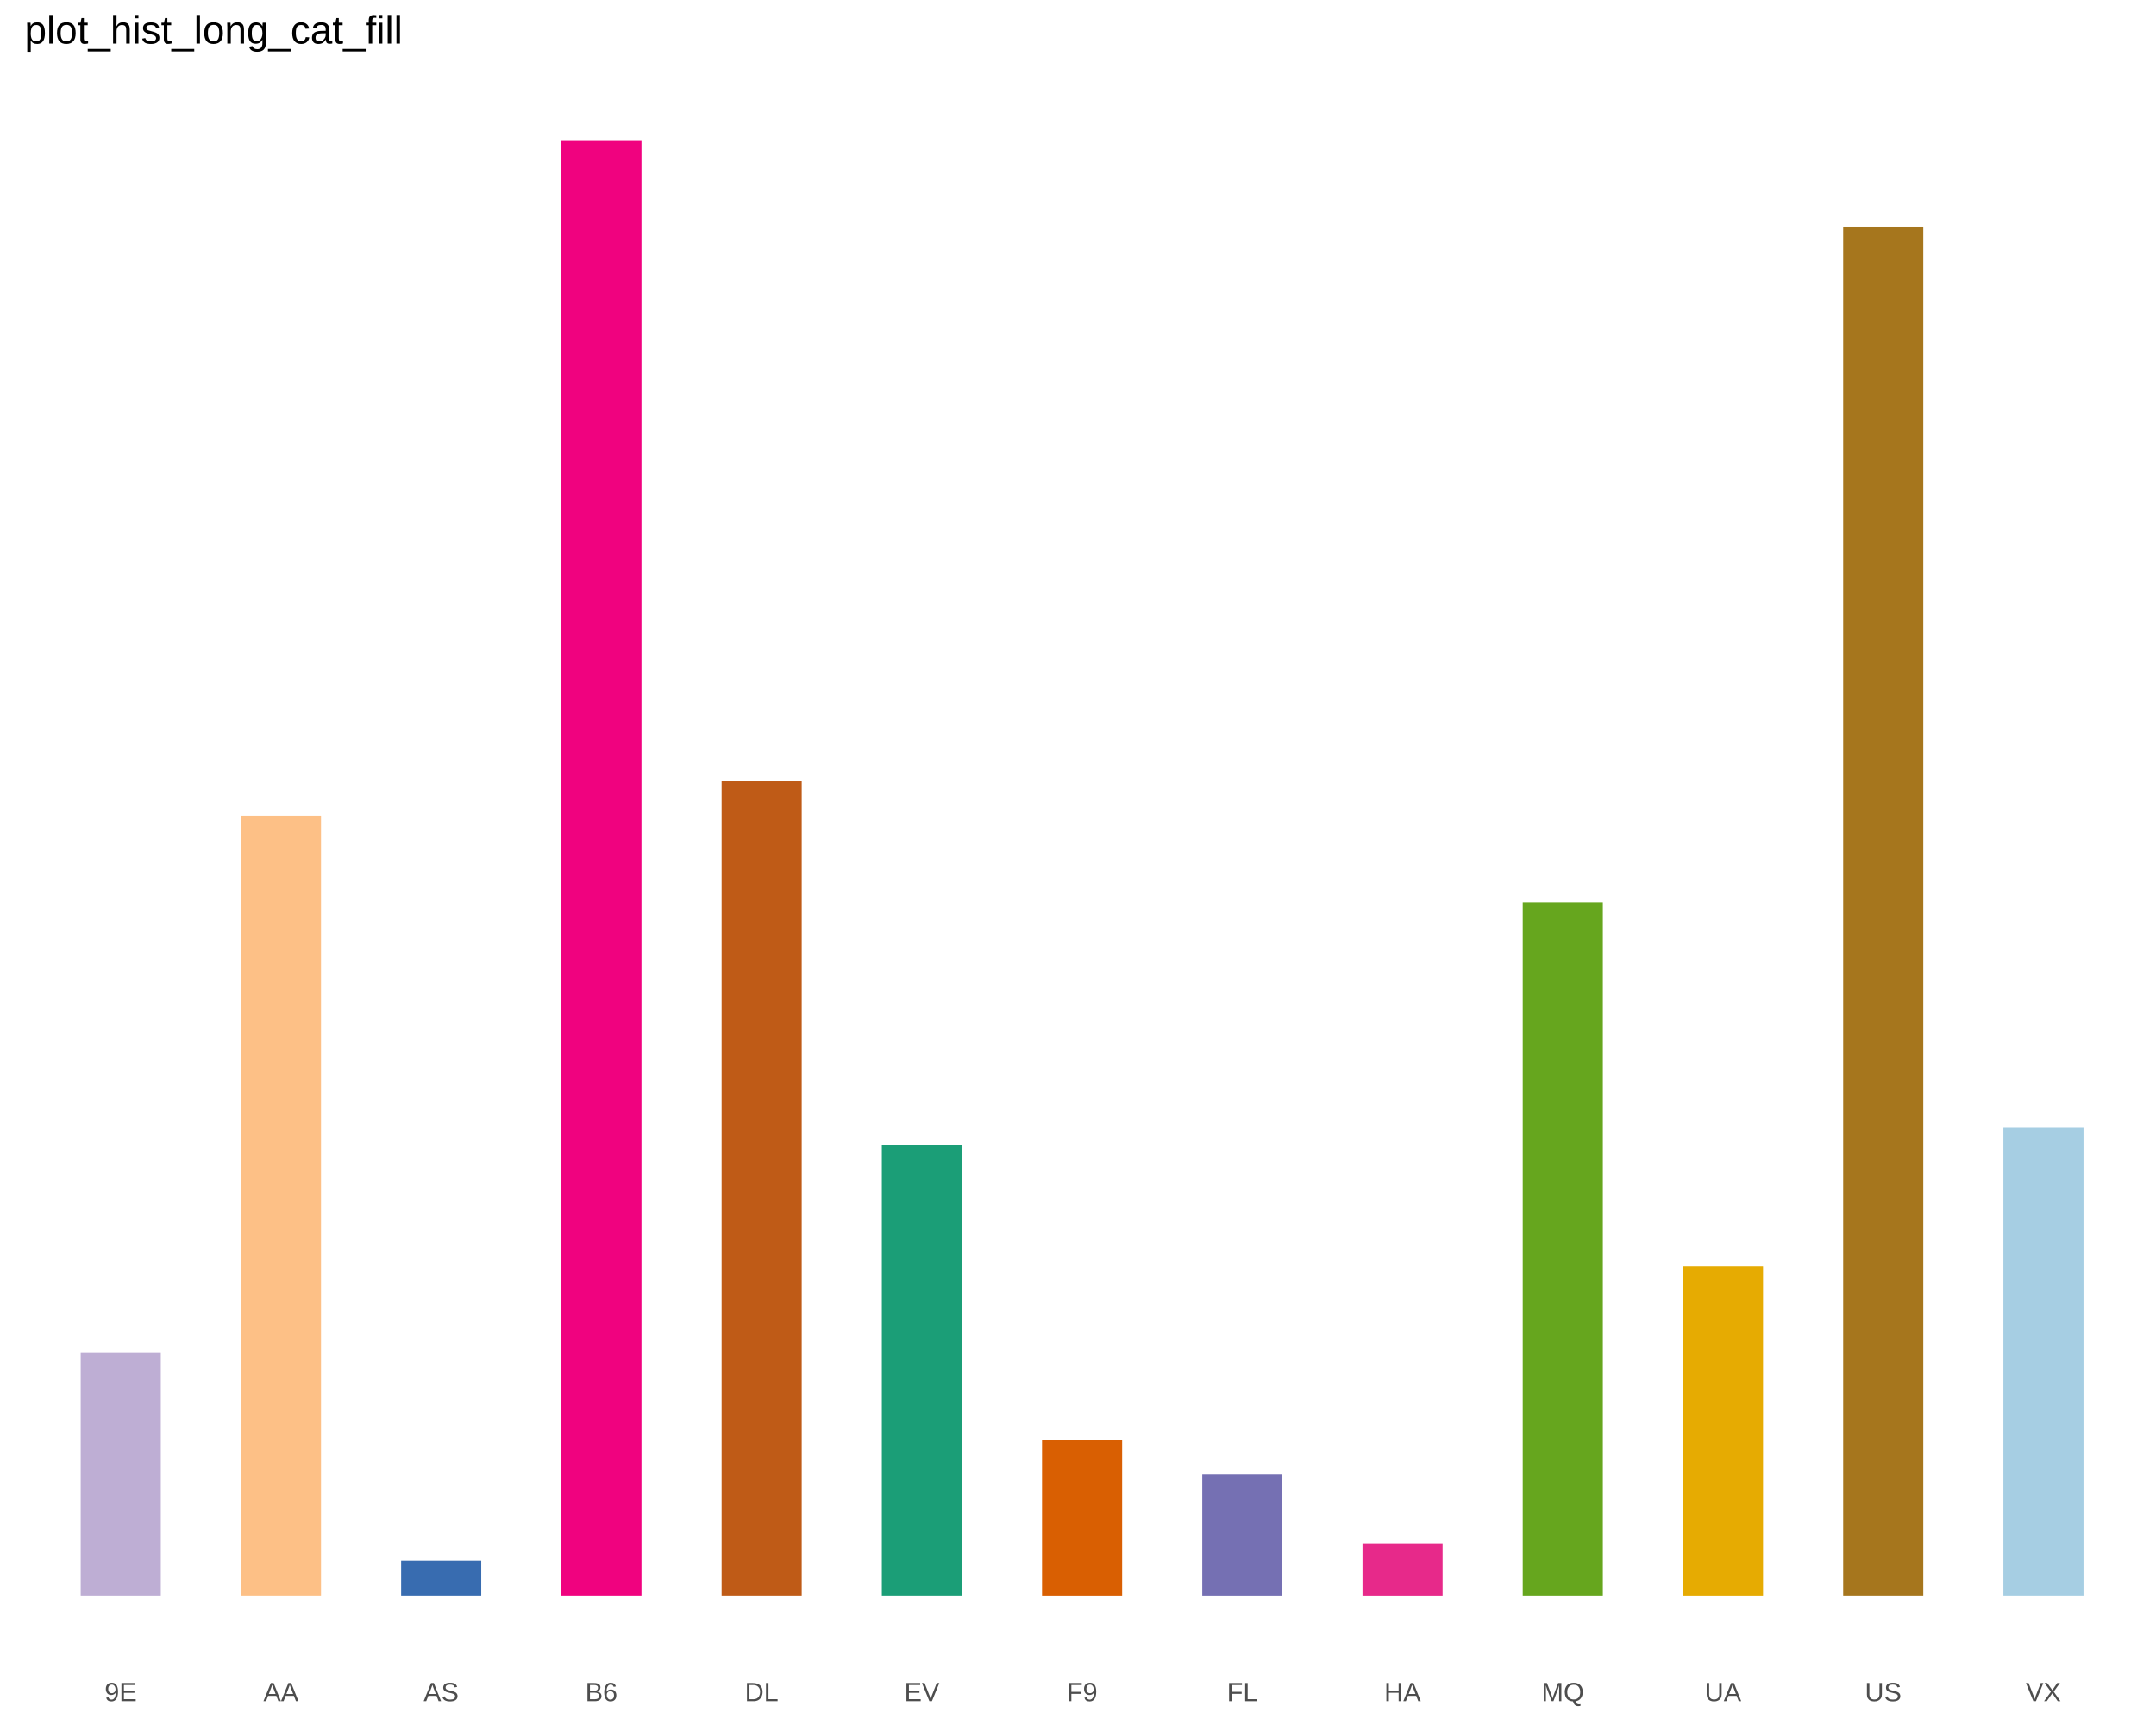
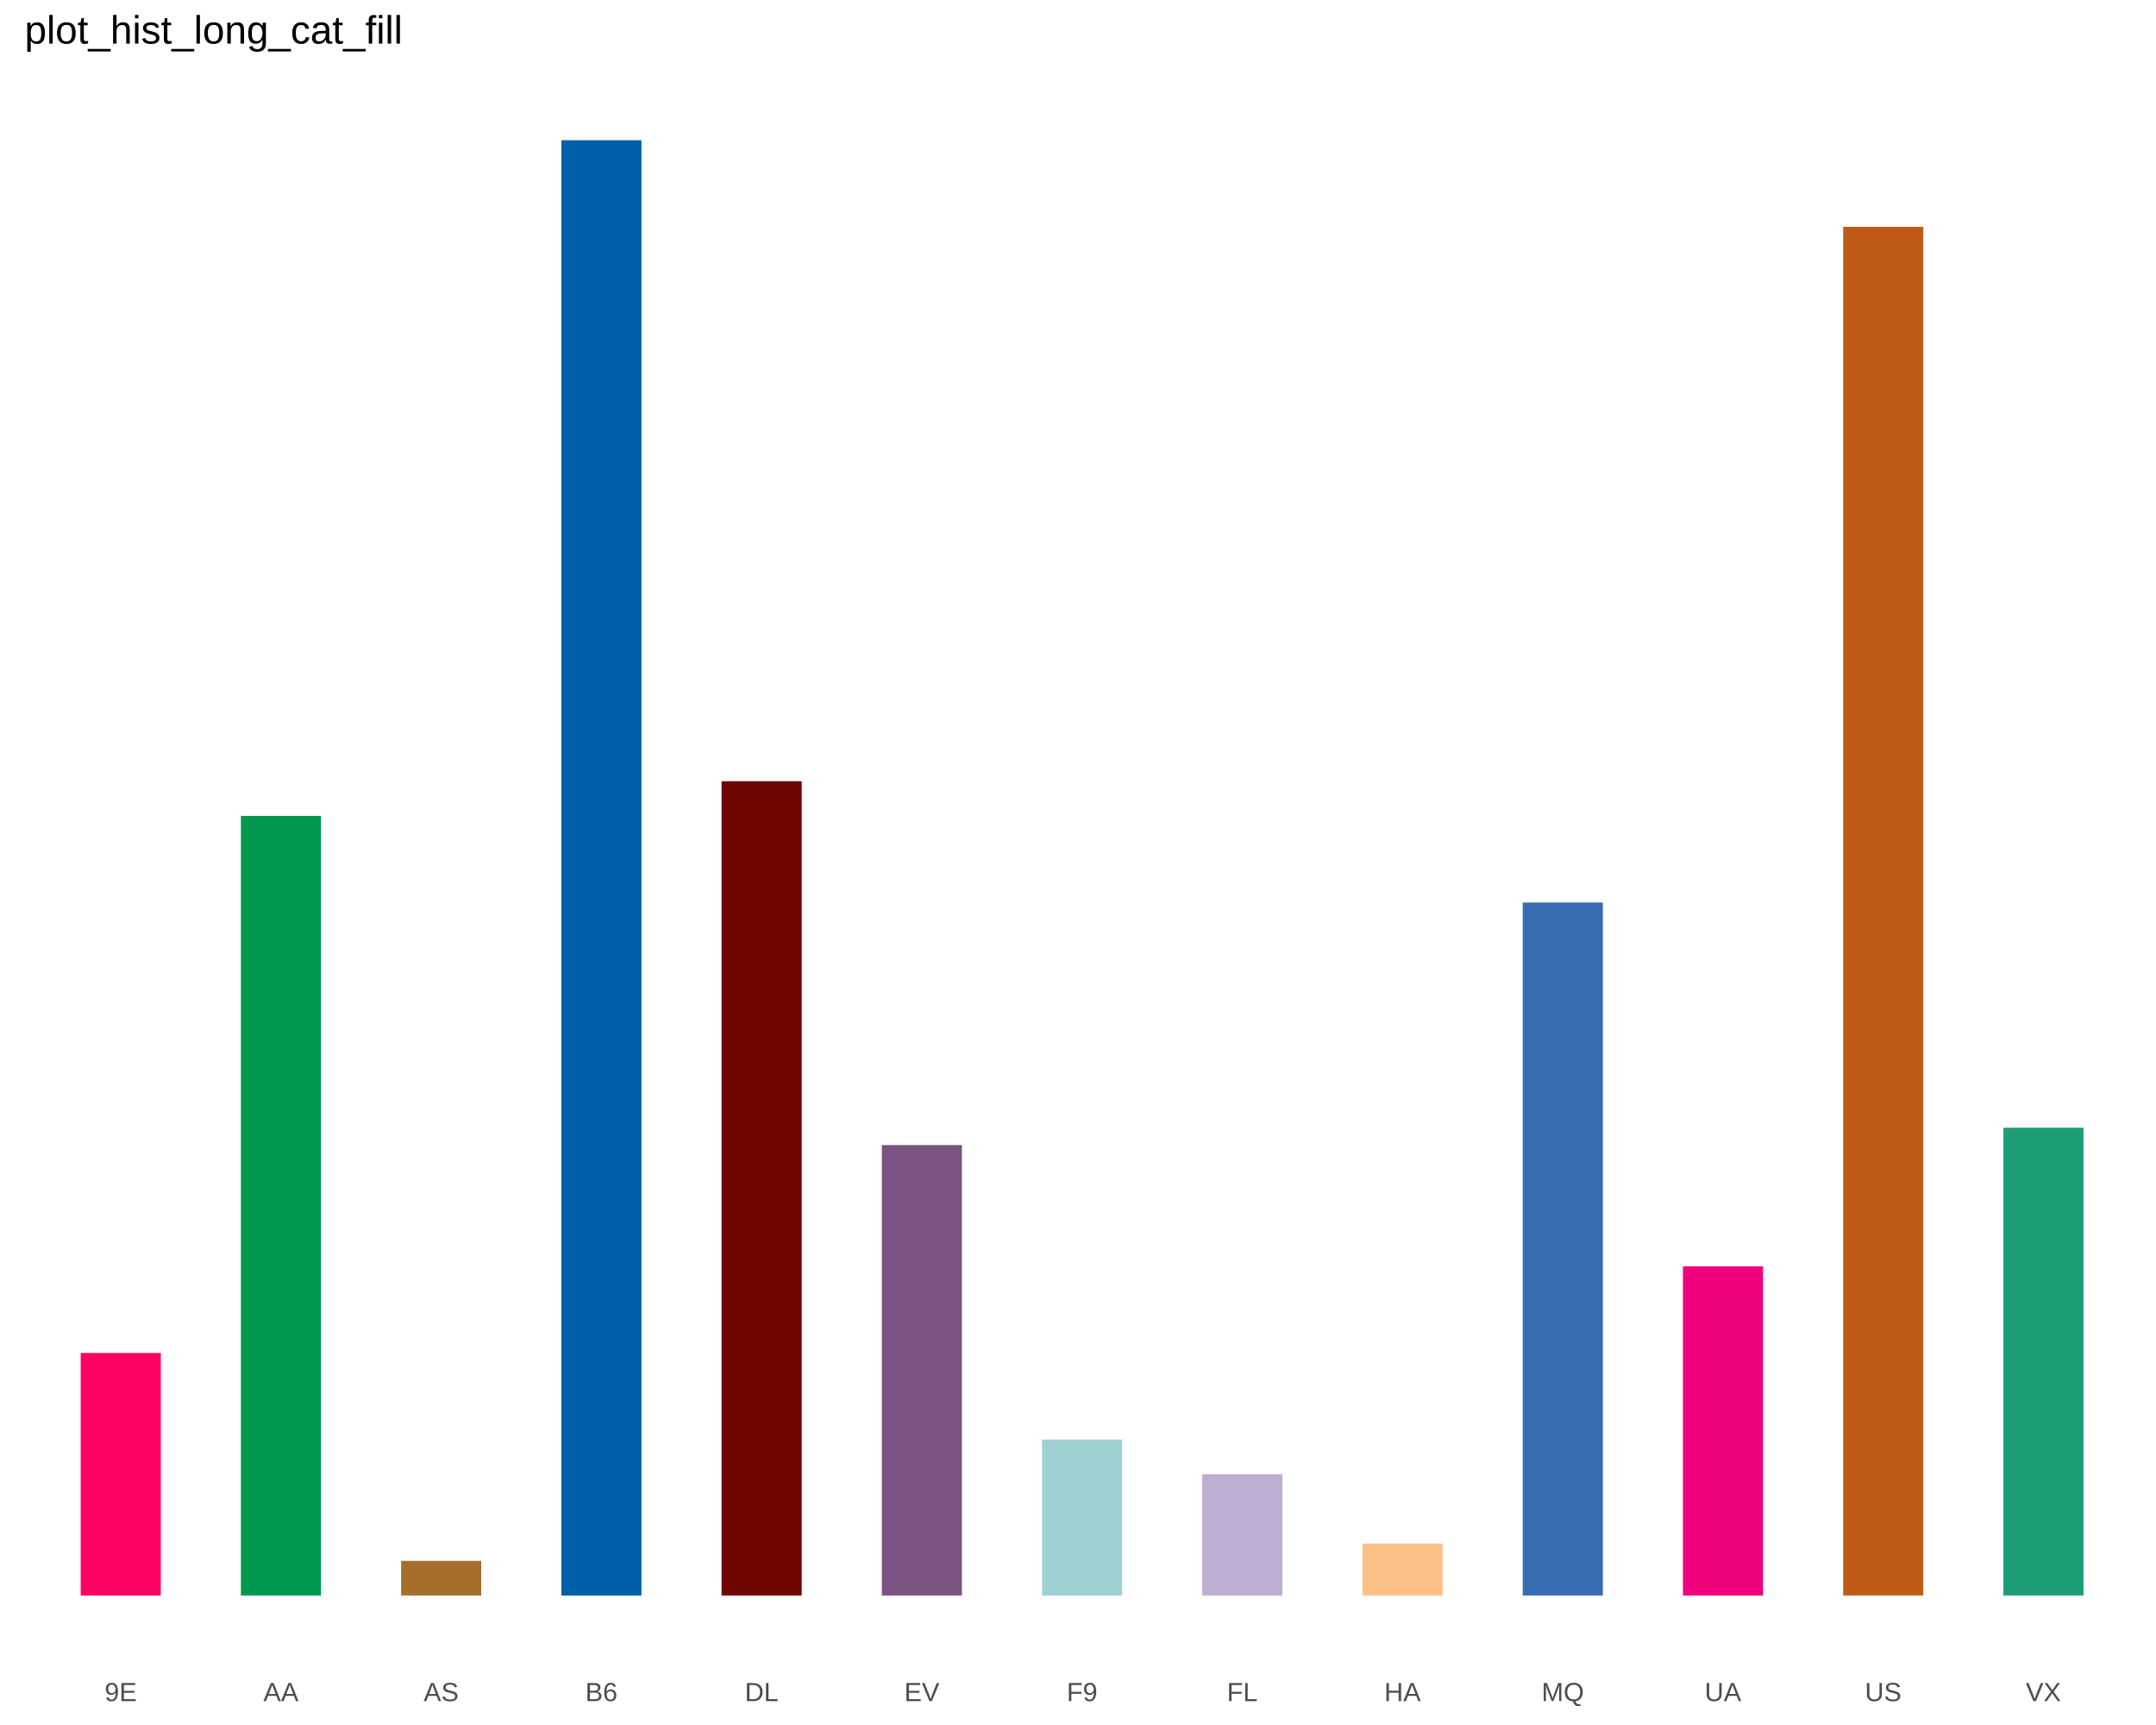
<svg xmlns="http://www.w3.org/2000/svg" viewBox="0 0 720.00 576.00">
  <defs>
    <style type="text/css">
    line, polyline, polygon, path, rect, circle {
      fill: none;
      stroke: #000000;
      stroke-linecap: round;
      stroke-linejoin: round;
      stroke-miterlimit: 10.00;
    }
  </style>
  </defs>
  <rect width="100%" height="100%" style="stroke: none; fill: #FFFFFF;" />
  <rect x="0.00" y="0.00" width="720.00" height="576.00" style="stroke-width: 1.07; stroke: #FFFFFF; fill: #FFFFFF;" />
  <defs>
    <clipPath id="cpOC4yMnw3MTQuNTJ8NTU3LjA2fDIyLjUy">
      <rect x="8.22" y="22.52" width="706.30" height="534.54" />
    </clipPath>
  </defs>
-   <rect x="26.95" y="451.77" width="26.75" height="80.99" style="stroke-width: 1.07; stroke: none; stroke-linecap: butt; fill: #BEAED4;" clip-path="url(#cpOC4yMnw3MTQuNTJ8NTU3LjA2fDIyLjUy)" />
-   <rect x="80.45" y="272.43" width="26.75" height="260.33" style="stroke-width: 1.07; stroke: none; stroke-linecap: butt; fill: #FDC086;" clip-path="url(#cpOC4yMnw3MTQuNTJ8NTU3LjA2fDIyLjUy)" />
-   <rect x="133.96" y="521.19" width="26.75" height="11.57" style="stroke-width: 1.07; stroke: none; stroke-linecap: butt; fill: #386CB0;" clip-path="url(#cpOC4yMnw3MTQuNTJ8NTU3LjA2fDIyLjUy)" />
-   <rect x="187.47" y="46.82" width="26.75" height="485.94" style="stroke-width: 1.07; stroke: none; stroke-linecap: butt; fill: #F0027F;" clip-path="url(#cpOC4yMnw3MTQuNTJ8NTU3LjA2fDIyLjUy)" />
-   <rect x="240.98" y="260.86" width="26.75" height="271.90" style="stroke-width: 1.07; stroke: none; stroke-linecap: butt; fill: #BF5B17;" clip-path="url(#cpOC4yMnw3MTQuNTJ8NTU3LjA2fDIyLjUy)" />
-   <rect x="294.49" y="382.35" width="26.75" height="150.41" style="stroke-width: 1.07; stroke: none; stroke-linecap: butt; fill: #1B9E77;" clip-path="url(#cpOC4yMnw3MTQuNTJ8NTU3LjA2fDIyLjUy)" />
-   <rect x="347.99" y="480.70" width="26.75" height="52.07" style="stroke-width: 1.07; stroke: none; stroke-linecap: butt; fill: #D95F02;" clip-path="url(#cpOC4yMnw3MTQuNTJ8NTU3LjA2fDIyLjUy)" />
-   <rect x="401.50" y="492.27" width="26.75" height="40.50" style="stroke-width: 1.07; stroke: none; stroke-linecap: butt; fill: #7570B3;" clip-path="url(#cpOC4yMnw3MTQuNTJ8NTU3LjA2fDIyLjUy)" />
-   <rect x="455.01" y="515.41" width="26.75" height="17.36" style="stroke-width: 1.07; stroke: none; stroke-linecap: butt; fill: #E7298A;" clip-path="url(#cpOC4yMnw3MTQuNTJ8NTU3LjA2fDIyLjUy)" />
-   <rect x="508.52" y="301.36" width="26.75" height="231.40" style="stroke-width: 1.07; stroke: none; stroke-linecap: butt; fill: #66A61E;" clip-path="url(#cpOC4yMnw3MTQuNTJ8NTU3LjA2fDIyLjUy)" />
-   <rect x="562.02" y="422.85" width="26.75" height="109.92" style="stroke-width: 1.07; stroke: none; stroke-linecap: butt; fill: #E6AB02;" clip-path="url(#cpOC4yMnw3MTQuNTJ8NTU3LjA2fDIyLjUy)" />
-   <rect x="615.53" y="75.74" width="26.75" height="457.02" style="stroke-width: 1.07; stroke: none; stroke-linecap: butt; fill: #A6761D;" clip-path="url(#cpOC4yMnw3MTQuNTJ8NTU3LjA2fDIyLjUy)" />
-   <rect x="669.04" y="376.56" width="26.75" height="156.20" style="stroke-width: 1.07; stroke: none; stroke-linecap: butt; fill: #A6CEE3;" clip-path="url(#cpOC4yMnw3MTQuNTJ8NTU3LjA2fDIyLjUy)" />
+   <rect x="26.95" y="451.77" width="26.75" height="80.99" style="stroke-width: 1.07; stroke: none; stroke-linecap: butt; fill: #FF0065;" clip-path="url(#cpOC4yMnw3MTQuNTJ8NTU3LjA2fDIyLjUy)" />
+   <rect x="80.45" y="272.43" width="26.75" height="260.33" style="stroke-width: 1.07; stroke: none; stroke-linecap: butt; fill: #009850;" clip-path="url(#cpOC4yMnw3MTQuNTJ8NTU3LjA2fDIyLjUy)" />
+   <rect x="133.96" y="521.19" width="26.75" height="11.57" style="stroke-width: 1.07; stroke: none; stroke-linecap: butt; fill: #A56F2B;" clip-path="url(#cpOC4yMnw3MTQuNTJ8NTU3LjA2fDIyLjUy)" />
+   <rect x="187.47" y="46.82" width="26.75" height="485.94" style="stroke-width: 1.07; stroke: none; stroke-linecap: butt; fill: #005EAA;" clip-path="url(#cpOC4yMnw3MTQuNTJ8NTU3LjA2fDIyLjUy)" />
+   <rect x="240.98" y="260.86" width="26.75" height="271.90" style="stroke-width: 1.07; stroke: none; stroke-linecap: butt; fill: #710500;" clip-path="url(#cpOC4yMnw3MTQuNTJ8NTU3LjA2fDIyLjUy)" />
+   <rect x="294.49" y="382.35" width="26.75" height="150.41" style="stroke-width: 1.07; stroke: none; stroke-linecap: butt; fill: #7B5380;" clip-path="url(#cpOC4yMnw3MTQuNTJ8NTU3LjA2fDIyLjUy)" />
+   <rect x="347.99" y="480.70" width="26.75" height="52.07" style="stroke-width: 1.07; stroke: none; stroke-linecap: butt; fill: #9DD1D1;" clip-path="url(#cpOC4yMnw3MTQuNTJ8NTU3LjA2fDIyLjUy)" />
+   <rect x="401.50" y="492.27" width="26.75" height="40.50" style="stroke-width: 1.07; stroke: none; stroke-linecap: butt; fill: #BEAED4;" clip-path="url(#cpOC4yMnw3MTQuNTJ8NTU3LjA2fDIyLjUy)" />
+   <rect x="455.01" y="515.41" width="26.75" height="17.36" style="stroke-width: 1.07; stroke: none; stroke-linecap: butt; fill: #FDC086;" clip-path="url(#cpOC4yMnw3MTQuNTJ8NTU3LjA2fDIyLjUy)" />
+   <rect x="508.52" y="301.36" width="26.75" height="231.40" style="stroke-width: 1.07; stroke: none; stroke-linecap: butt; fill: #386CB0;" clip-path="url(#cpOC4yMnw3MTQuNTJ8NTU3LjA2fDIyLjUy)" />
+   <rect x="562.02" y="422.85" width="26.75" height="109.92" style="stroke-width: 1.07; stroke: none; stroke-linecap: butt; fill: #F0027F;" clip-path="url(#cpOC4yMnw3MTQuNTJ8NTU3LjA2fDIyLjUy)" />
+   <rect x="615.53" y="75.74" width="26.75" height="457.02" style="stroke-width: 1.07; stroke: none; stroke-linecap: butt; fill: #BF5B17;" clip-path="url(#cpOC4yMnw3MTQuNTJ8NTU3LjA2fDIyLjUy)" />
+   <rect x="669.04" y="376.56" width="26.75" height="156.20" style="stroke-width: 1.07; stroke: none; stroke-linecap: butt; fill: #1B9E77;" clip-path="url(#cpOC4yMnw3MTQuNTJ8NTU3LjA2fDIyLjUy)" />
  <defs>
    <clipPath id="cpMC4wMHw3MjAuMDB8NTc2LjAwfDAuMDA=">
      <rect x="0.00" y="0.00" width="720.00" height="576.00" />
    </clipPath>
  </defs>
  <g clip-path="url(#cpMC4wMHw3MjAuMDB8NTc2LjAwfDAuMDA=)">
    <text x="34.94" y="568.04" style="font-size: 8.80px; fill: #4D4D4D; font-family: Liberation Sans;" textLength="10.77px" lengthAdjust="spacingAndGlyphs">9E</text>
  </g>
  <g clip-path="url(#cpMC4wMHw3MjAuMDB8NTc2LjAwfDAuMDA=)">
    <text x="87.96" y="568.04" style="font-size: 8.80px; fill: #4D4D4D; font-family: Liberation Sans;" textLength="11.75px" lengthAdjust="spacingAndGlyphs">AA</text>
  </g>
  <g clip-path="url(#cpMC4wMHw3MjAuMDB8NTc2LjAwfDAuMDA=)">
    <text x="141.46" y="568.04" style="font-size: 8.80px; fill: #4D4D4D; font-family: Liberation Sans;" textLength="11.75px" lengthAdjust="spacingAndGlyphs">AS</text>
  </g>
  <g clip-path="url(#cpMC4wMHw3MjAuMDB8NTc2LjAwfDAuMDA=)">
    <text x="195.46" y="568.04" style="font-size: 8.80px; fill: #4D4D4D; font-family: Liberation Sans;" textLength="10.77px" lengthAdjust="spacingAndGlyphs">B6</text>
  </g>
  <g clip-path="url(#cpMC4wMHw3MjAuMDB8NTc2LjAwfDAuMDA=)">
    <text x="248.73" y="568.04" style="font-size: 8.80px; fill: #4D4D4D; font-family: Liberation Sans;" textLength="11.25px" lengthAdjust="spacingAndGlyphs">DL</text>
  </g>
  <g clip-path="url(#cpMC4wMHw3MjAuMDB8NTc2LjAwfDAuMDA=)">
    <text x="301.99" y="568.04" style="font-size: 8.80px; fill: #4D4D4D; font-family: Liberation Sans;" textLength="11.75px" lengthAdjust="spacingAndGlyphs">EV</text>
  </g>
  <g clip-path="url(#cpMC4wMHw3MjAuMDB8NTc2LjAwfDAuMDA=)">
    <text x="356.24" y="568.04" style="font-size: 8.80px; fill: #4D4D4D; font-family: Liberation Sans;" textLength="10.27px" lengthAdjust="spacingAndGlyphs">F9</text>
  </g>
  <g clip-path="url(#cpMC4wMHw3MjAuMDB8NTc2LjAwfDAuMDA=)">
    <text x="409.74" y="568.04" style="font-size: 8.80px; fill: #4D4D4D; font-family: Liberation Sans;" textLength="10.27px" lengthAdjust="spacingAndGlyphs">FL</text>
  </g>
  <g clip-path="url(#cpMC4wMHw3MjAuMDB8NTc2LjAwfDAuMDA=)">
    <text x="462.27" y="568.04" style="font-size: 8.80px; fill: #4D4D4D; font-family: Liberation Sans;" textLength="12.23px" lengthAdjust="spacingAndGlyphs">HA</text>
  </g>
  <g clip-path="url(#cpMC4wMHw3MjAuMDB8NTc2LjAwfDAuMDA=)">
    <text x="514.81" y="568.04" style="font-size: 8.80px; fill: #4D4D4D; font-family: Liberation Sans;" textLength="14.17px" lengthAdjust="spacingAndGlyphs">MQ</text>
  </g>
  <g clip-path="url(#cpMC4wMHw3MjAuMDB8NTc2LjAwfDAuMDA=)">
    <text x="569.28" y="568.04" style="font-size: 8.80px; fill: #4D4D4D; font-family: Liberation Sans;" textLength="12.23px" lengthAdjust="spacingAndGlyphs">UA</text>
  </g>
  <g clip-path="url(#cpMC4wMHw3MjAuMDB8NTc2LjAwfDAuMDA=)">
    <text x="622.79" y="568.04" style="font-size: 8.80px; fill: #4D4D4D; font-family: Liberation Sans;" textLength="12.23px" lengthAdjust="spacingAndGlyphs">US</text>
  </g>
  <g clip-path="url(#cpMC4wMHw3MjAuMDB8NTc2LjAwfDAuMDA=)">
    <text x="676.54" y="568.04" style="font-size: 8.80px; fill: #4D4D4D; font-family: Liberation Sans;" textLength="11.75px" lengthAdjust="spacingAndGlyphs">VX</text>
  </g>
  <g clip-path="url(#cpMC4wMHw3MjAuMDB8NTc2LjAwfDAuMDA=)">
    <text x="8.22" y="14.56" style="font-size: 13.20px; font-family: Liberation Sans;" textLength="126.05px" lengthAdjust="spacingAndGlyphs">plot_hist_long_cat_fill</text>
  </g>
</svg>
